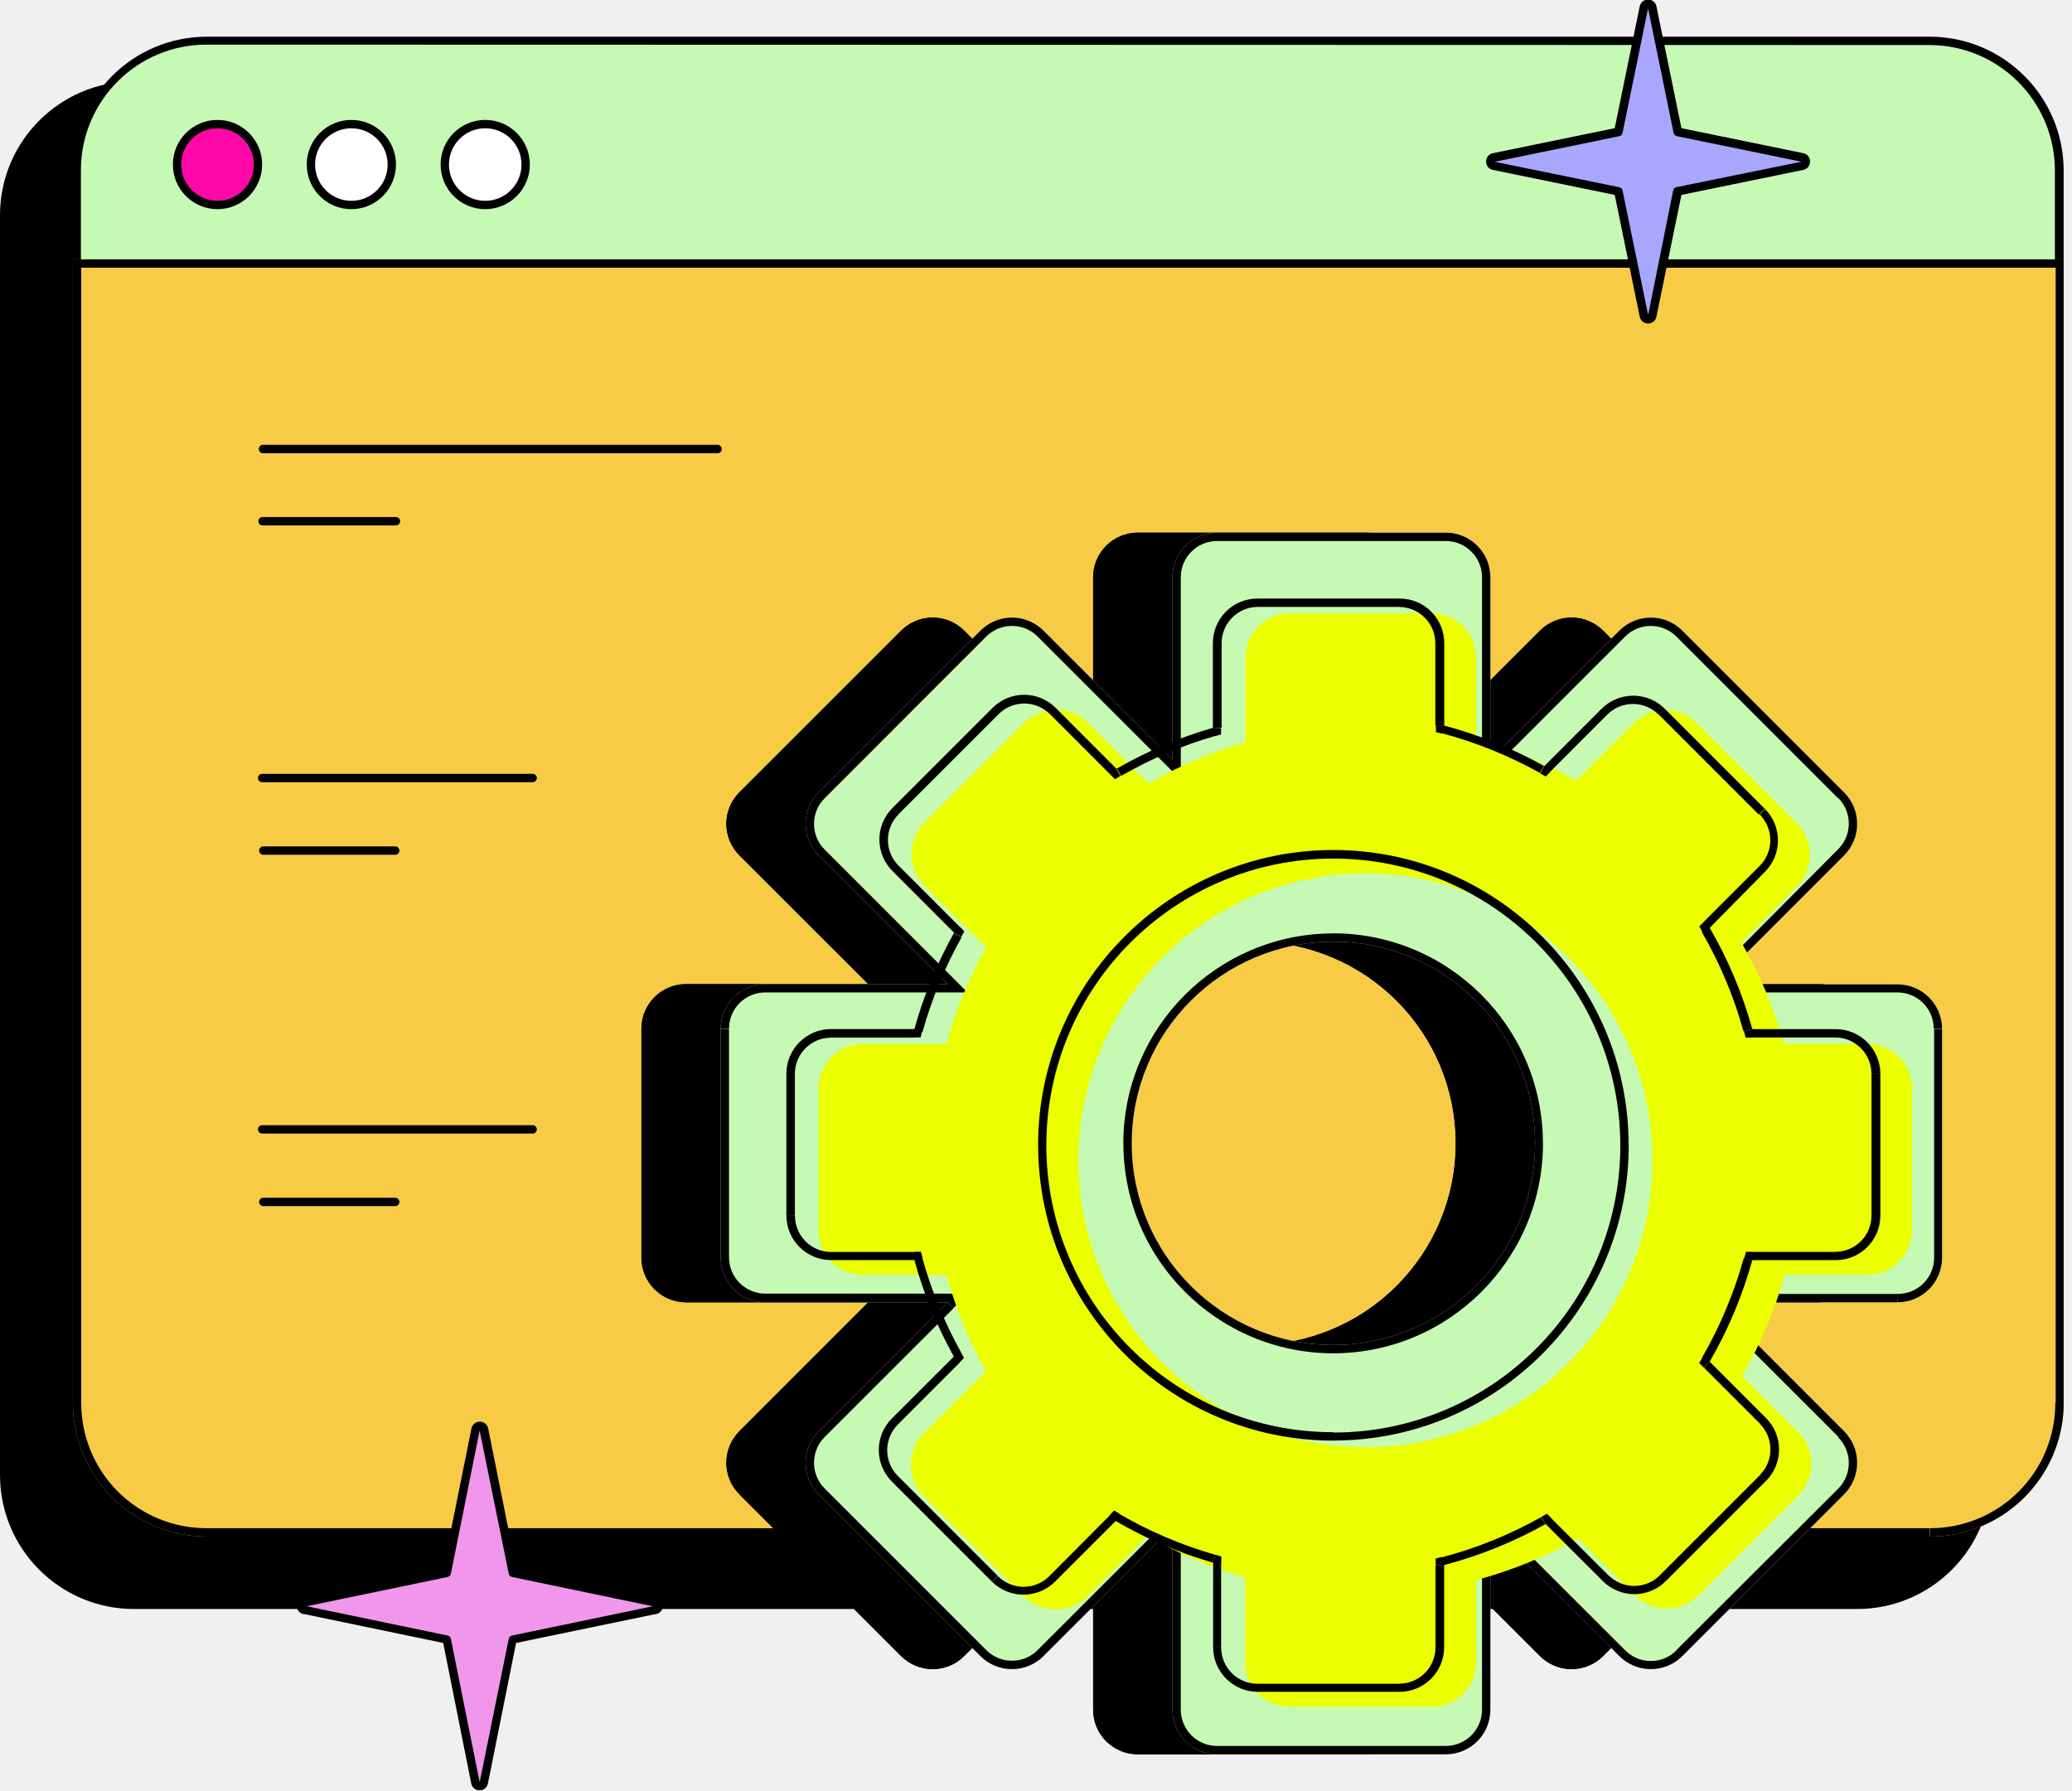
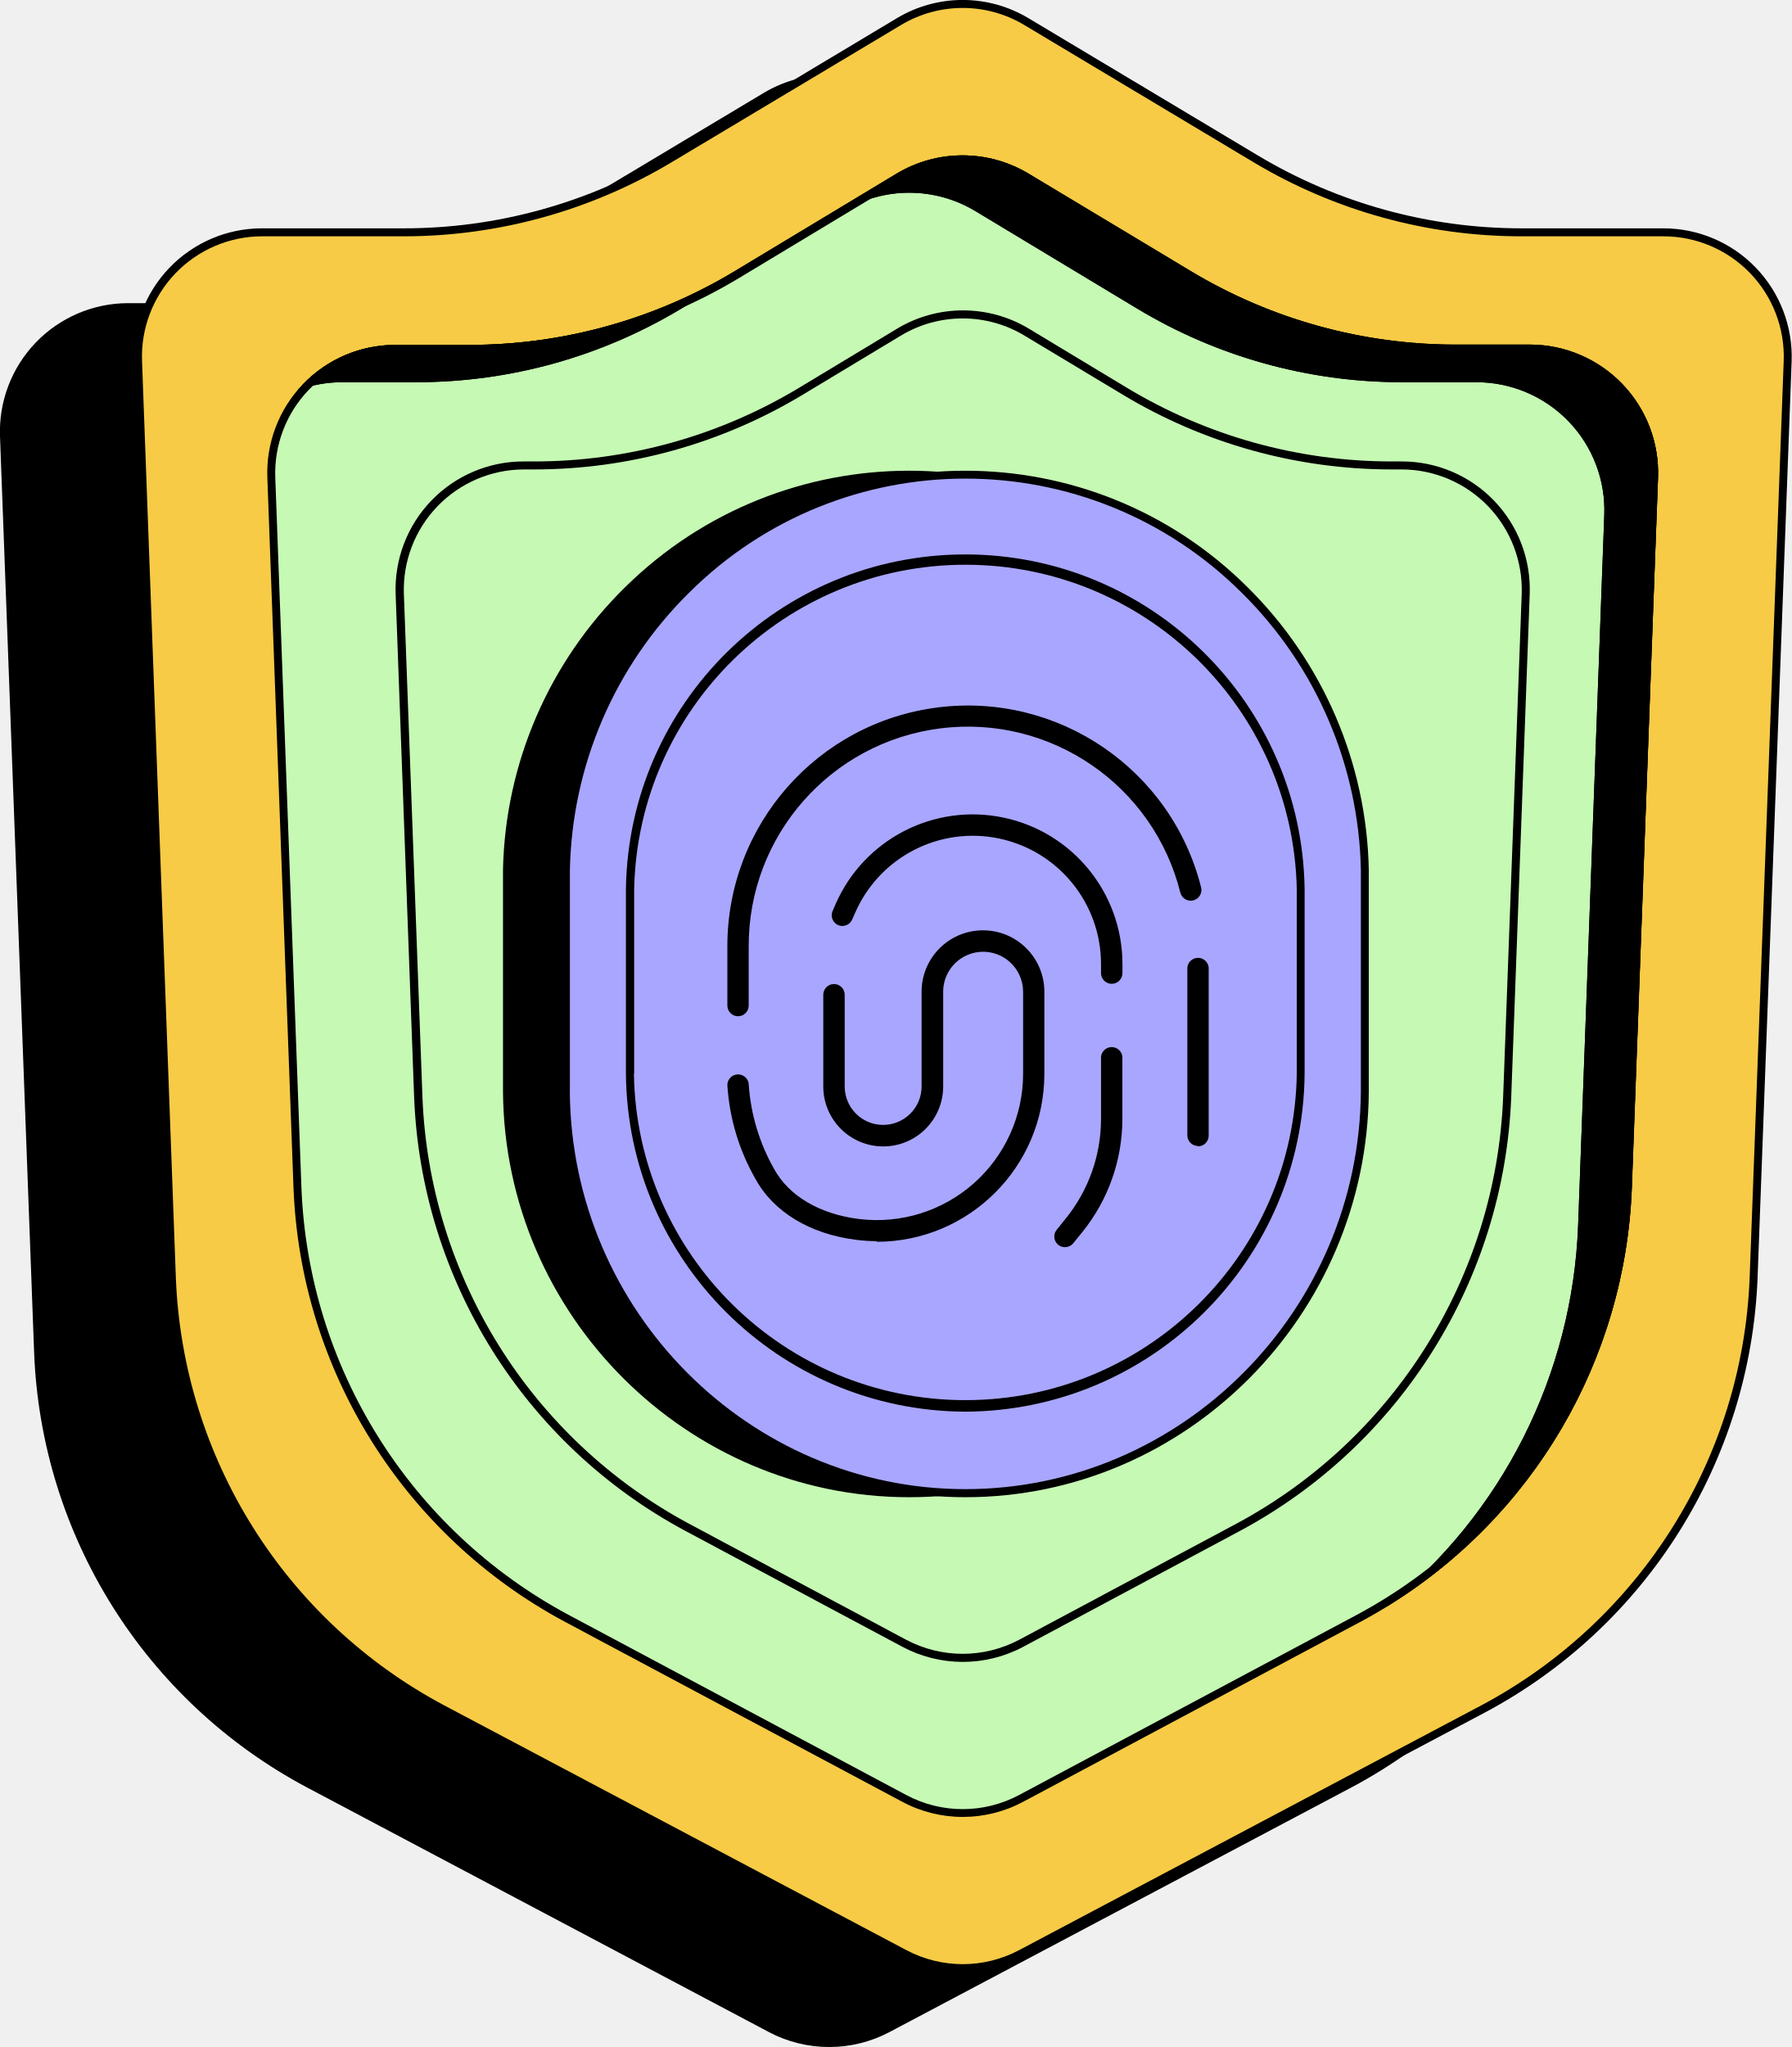
- <svg xmlns="http://www.w3.org/2000/svg" viewBox="0 0 248.44 214.67">
+ <svg xmlns="http://www.w3.org/2000/svg" viewBox="0 0 224.16 256.05">
  <defs>
-     <style>.cls-1,.cls-6{fill:#fff;}.cls-1,.cls-11,.cls-3,.cls-7,.cls-9{fill-rule:evenodd;}.cls-2,.cls-9{fill:#c6f9b4;}.cls-3{fill:#f7cb45;}.cls-4{mask:url(#mask);}.cls-5{fill:#ff08a7;}.cls-8{mask:url(#mask-2);}.cls-10{mask:url(#mask-3);}.cls-11{fill:#ebff00;}.cls-12{mask:url(#mask-4);}.cls-13{fill:#f097eb;}.cls-14{fill:#a9a6ff;}</style>
-     <mask id="mask" x="7.69" y="30.09" width="240.75" height="155.15" maskUnits="userSpaceOnUse">
-       <g id="path-1076-inside-157_170_3366" data-name="path-1076-inside-157 170 3366">
-         <path class="cls-1" d="M247.44,168.19a16.06,16.06,0,0,1-16.05,16.05H24.74a16.06,16.06,0,0,1-16-16.05V31.1H247.44Z" />
-       </g>
-     </mask>
-     <mask id="mask-2" x="75.9" y="62.86" width="148.46" height="148.46" maskUnits="userSpaceOnUse">
-       <g id="path-1081-inside-158_170_3366" data-name="path-1081-inside-158 170 3366">
-         <path class="cls-1" d="M169.19,69.22a5.34,5.34,0,0,0-5.35-5.35H136.42a5.35,5.35,0,0,0-5.35,5.35V91.07L115.61,75.62a5.34,5.34,0,0,0-7.56,0L88.66,95a5.34,5.34,0,0,0,0,7.56L104.11,118H82.26a5.35,5.35,0,0,0-5.35,5.35V150.8a5.34,5.34,0,0,0,5.35,5.35h21.85L88.66,171.61a5.35,5.35,0,0,0,0,7.57l19.39,19.39a5.34,5.34,0,0,0,7.56,0l15.46-15.45V205a5.35,5.35,0,0,0,5.35,5.35h27.42a5.34,5.34,0,0,0,5.35-5.35V183.12l15.46,15.45a5.35,5.35,0,0,0,7.57,0l19.39-19.39a5.35,5.35,0,0,0,0-7.57l-15.45-15.46H218a5.34,5.34,0,0,0,5.35-5.35V123.38A5.35,5.35,0,0,0,218,118H196.16l15.45-15.46a5.34,5.34,0,0,0,0-7.56L192.22,75.62a5.35,5.35,0,0,0-7.57,0L169.19,91.07Zm-18.82,92.05a24.18,24.18,0,1,0-24.18-24.18A24.17,24.17,0,0,0,150.37,161.27Z" />
-       </g>
-     </mask>
-     <mask id="mask-3" x="85.41" y="62.86" width="148.46" height="148.46" maskUnits="userSpaceOnUse">
-       <g id="path-1083-inside-159_170_3366" data-name="path-1083-inside-159 170 3366">
-         <path class="cls-1" d="M178.7,69.22a5.34,5.34,0,0,0-5.35-5.35H145.93a5.34,5.34,0,0,0-5.35,5.35V91.07L125.12,75.62a5.35,5.35,0,0,0-7.57,0L98.17,95a5.32,5.32,0,0,0,0,7.56L113.62,118H91.76a5.35,5.35,0,0,0-5.35,5.35V150.8a5.34,5.34,0,0,0,5.35,5.35h21.86L98.17,171.61a5.34,5.34,0,0,0,0,7.57l19.38,19.39a5.35,5.35,0,0,0,7.57,0l15.46-15.45V205a5.34,5.34,0,0,0,5.35,5.35h27.42A5.34,5.34,0,0,0,178.7,205V183.12l15.46,15.45a5.34,5.34,0,0,0,7.56,0l19.39-19.39a5.35,5.35,0,0,0,0-7.57l-15.45-15.46h21.85a5.34,5.34,0,0,0,5.35-5.35V123.38a5.35,5.35,0,0,0-5.35-5.35H205.66l15.45-15.46a5.34,5.34,0,0,0,0-7.56L201.72,75.62a5.34,5.34,0,0,0-7.56,0L178.7,91.07Zm-18.83,92.05a24.18,24.18,0,1,0-24.17-24.18A24.17,24.17,0,0,0,159.87,161.27Z" />
-       </g>
-     </mask>
-     <mask id="mask-4" x="93.31" y="70.77" width="133.12" height="133.12" maskUnits="userSpaceOnUse">
-       <g id="path-1085-inside-160_170_3366" data-name="path-1085-inside-160 170 3366">
-         <path class="cls-1" d="M167.82,71.77a5.34,5.34,0,0,1,5.35,5.35V87a52.36,52.36,0,0,1,12,4.86l6.87-6.88a5.37,5.37,0,0,1,7.57,0l12,12a5.34,5.34,0,0,1,0,7.57L205,111.25a51.58,51.58,0,0,1,5.11,12.15h10a5.36,5.36,0,0,1,5.35,5.35v17a5.35,5.35,0,0,1-5.35,5.35h-10A52.22,52.22,0,0,1,205,163.27l6.74,6.75a5.32,5.32,0,0,1,0,7.56l-12,12a5.34,5.34,0,0,1-7.56,0l-6.85-6.84a51.83,51.83,0,0,1-12.17,4.92v9.85a5.35,5.35,0,0,1-5.35,5.35h-17a5.35,5.35,0,0,1-5.35-5.35V187.38a52,52,0,0,1-11.69-5l-7.27,7.27a5.36,5.36,0,0,1-7.56,0l-12-12a5.35,5.35,0,0,1,0-7.57l7.43-7.42a51.43,51.43,0,0,1-4.73-11.57h-10a5.35,5.35,0,0,1-5.35-5.35v-17a5.36,5.36,0,0,1,5.35-5.35h10a51.83,51.83,0,0,1,4.76-11.55l-7.39-7.4a5.34,5.34,0,0,1,0-7.56l12-12a5.35,5.35,0,0,1,7.57,0l7.29,7.3a52.14,52.14,0,0,1,11.56-4.91V77.12a5.34,5.34,0,0,1,5.35-5.35Zm-7.95,100a34.41,34.41,0,1,0-34.41-34.4A34.41,34.41,0,0,0,159.87,171.73Z" />
+     <style>.cls-1{fill:#fff;}.cls-1,.cls-4{fill-rule:evenodd;}.cls-2{fill:#f7cb46;}.cls-3{fill:#c6f9b4;}.cls-5{mask:url(#mask);}.cls-6{fill:#a9a6ff;}</style>
+     <mask id="mask" x="34.01" y="18.43" width="174.43" height="183.47" maskUnits="userSpaceOnUse">
+       <g id="path-456-inside-67_170_3366" data-name="path-456-inside-67 170 3366">
+         <path class="cls-1" d="M37.25,48.81a15.88,15.88,0,0,1,5.55-1h9.3a64.2,64.2,0,0,0,33.14-9.21l20.23-12.19a16.06,16.06,0,0,1,16.57,0l20.23,12.19a64.17,64.17,0,0,0,33.13,9.21h9.31a16,16,0,0,1,16,16.64l-3.27,88.8A64.22,64.22,0,0,1,173.4,201a64.17,64.17,0,0,0,30.75-52.46l3.28-88.8a16.05,16.05,0,0,0-16-16.64h-9.3A64.3,64.3,0,0,1,149,33.93L128.72,21.74a16.06,16.06,0,0,0-16.57,0L91.92,33.93a64.26,64.26,0,0,1-33.13,9.21H49.48A16,16,0,0,0,37.25,48.81Z" />
      </g>
    </mask>
  </defs>
  <g id="Layer_2" data-name="Layer 2">
    <g id="Layer_1-2" data-name="Layer 1">
-       <rect x="0.5" y="10.2" width="237.74" height="182.23" rx="15.55" />
-       <path d="M222.69,192.93H16.05A16.07,16.07,0,0,1,0,176.88V25.75a16.07,16.07,0,0,1,16.05-16H222.69a16.07,16.07,0,0,1,16.05,16.05V176.88A16.07,16.07,0,0,1,222.69,192.93ZM16.05,10.7A15.07,15.07,0,0,0,1,25.75V176.88a15.07,15.07,0,0,0,15.05,15.05H222.69a15.07,15.07,0,0,0,15.05-15.05V25.75a15.07,15.07,0,0,0-15.05-15Z" />
-       <rect class="cls-2" x="9.2" y="4.85" width="237.74" height="178.89" rx="15.55" />
-       <path d="M231.39,184.24H24.74a16.07,16.07,0,0,1-16-16.05V20.4a16.07,16.07,0,0,1,16-16H231.39a16.07,16.07,0,0,1,16.05,16V168.19A16.07,16.07,0,0,1,231.39,184.24ZM24.74,5.35A15.06,15.06,0,0,0,9.7,20.4V168.19a15.06,15.06,0,0,0,15,15.05H231.39a15.06,15.06,0,0,0,15-15.05V20.4a15.06,15.06,0,0,0-15-15Z" />
-       <path class="cls-3" d="M247.44,168.19a16.06,16.06,0,0,1-16.05,16.05H24.74a16.06,16.06,0,0,1-16-16.05V31.1H247.44Z" />
-       <g class="cls-4">
-         <path d="M231.39,184.24v1h0Zm-206.65,0v-1h0ZM8.69,31.1v-1h-1v1Zm238.75,0h1v-1h-1ZM231.39,185.24a17.05,17.05,0,0,0,17.05-17.05h-2a15,15,0,0,1-15,15.05Zm-206.65,0H231.39v-2H24.74Zm-17-17.05a17.05,17.05,0,0,0,17,17.05v-2a15,15,0,0,1-15-15.05Zm0-137.09V168.19h2V31.1Zm1,1H247.44v-2H8.69Zm237.74-1V168.19h2V31.1Z" />
+       <path d="M95.74,12.07,67,29.25a64.76,64.76,0,0,1-33.22,9.17H16.05A15.56,15.56,0,0,0,.51,54.55L4.77,169.19a63.74,63.74,0,0,0,33.85,53.94l57.82,30.61a15.56,15.56,0,0,0,14.56,0l57.82-30.61a63.72,63.72,0,0,0,33.85-53.94l4.26-114.64a15.55,15.55,0,0,0-15.54-16.13H173.62a64.76,64.76,0,0,1-33.22-9.17L111.71,12.07A15.56,15.56,0,0,0,95.74,12.07Z" />
+       <path d="M103.72,256.05a16.08,16.08,0,0,1-7.51-1.86L38.38,223.57A64.42,64.42,0,0,1,4.27,169.21L0,54.57a16.06,16.06,0,0,1,16-16.65H33.82a64.22,64.22,0,0,0,33-9.11l28.7-17.17a16,16,0,0,1,16.48,0l28.7,17.17a64.22,64.22,0,0,0,33,9.11h17.77a16.06,16.06,0,0,1,16,16.65l-4.26,114.64a64.42,64.42,0,0,1-34.11,54.36l-57.83,30.62A16.08,16.08,0,0,1,103.72,256.05ZM16.05,38.93A15,15,0,0,0,1,54.53L5.27,169.17a63.39,63.39,0,0,0,33.58,53.51L96.68,253.3a15.05,15.05,0,0,0,14.08,0l57.83-30.62a63.39,63.39,0,0,0,33.58-53.51l4.26-114.64a15,15,0,0,0-15-15.6H173.62a65.28,65.28,0,0,1-33.48-9.25L111.45,12.5A15,15,0,0,0,96,12.5l-.25-.43.25.43L67.3,29.68a65.25,65.25,0,0,1-33.48,9.25Z" />
+       <path class="cls-2" d="M112.45,2.71,83.76,19.88a64.68,64.68,0,0,1-33.23,9.18H32.77A15.55,15.55,0,0,0,17.23,45.19l4.26,114.64a63.69,63.69,0,0,0,33.85,53.93l57.82,30.62a15.54,15.54,0,0,0,14.55,0l57.83-30.62a63.71,63.71,0,0,0,33.85-53.93l4.26-114.64a15.56,15.56,0,0,0-15.54-16.13H190.34a64.67,64.67,0,0,1-33.22-9.18L128.42,2.71A15.56,15.56,0,0,0,112.45,2.71Z" />
+       <path d="M120.44,246.69a16,16,0,0,1-7.51-1.87L55.1,214.21A64.42,64.42,0,0,1,21,159.85L16.73,45.21a16.06,16.06,0,0,1,16-16.65H50.53a64.22,64.22,0,0,0,33-9.11L112.2,2.28a16,16,0,0,1,16.48,0l28.7,17.17a64.19,64.19,0,0,0,33,9.11H208.1a16.06,16.06,0,0,1,16.05,16.65l-4.26,114.64a64.42,64.42,0,0,1-34.11,54.36L128,244.82A16,16,0,0,1,120.44,246.69ZM32.77,29.56a15.05,15.05,0,0,0-15,15.61L22,159.81a63.39,63.39,0,0,0,33.58,53.51l57.83,30.62a15.05,15.05,0,0,0,14.08,0l57.83-30.62a63.39,63.39,0,0,0,33.58-53.51l4.26-114.64A15.05,15.05,0,0,0,208.1,29.56H190.34a65.25,65.25,0,0,1-33.48-9.25L128.17,3.14a15,15,0,0,0-15.46,0l-.26-.43.26.43L84,20.31a65.29,65.29,0,0,1-33.49,9.25Z" />
+       <path class="cls-3" d="M112.41,22.17,92.18,34.36a64.72,64.72,0,0,1-33.39,9.28H49.48A15.54,15.54,0,0,0,34,59.76l3.27,88.8A63.71,63.71,0,0,0,70.9,202.42l42.22,22.52a15.61,15.61,0,0,0,14.64,0L170,202.42a63.7,63.7,0,0,0,33.69-53.86l3.27-88.8a15.54,15.54,0,0,0-15.54-16.12h-9.3a64.78,64.78,0,0,1-33.4-9.28L128.46,22.17A15.52,15.52,0,0,0,112.41,22.17Z" />
+       <path d="M120.44,227.27a16,16,0,0,1-7.55-1.89L70.67,202.86a64.4,64.4,0,0,1-33.95-54.28l-3.27-88.8a16,16,0,0,1,16-16.64h9.31a64.32,64.32,0,0,0,33.14-9.21l20.23-12.19.25.43-.25-.43a16,16,0,0,1,16.56,0L149,33.93a64.32,64.32,0,0,0,33.14,9.21h9.3a16,16,0,0,1,16,16.64l-3.27,88.8a64.4,64.4,0,0,1-33.95,54.28L128,225.38A16,16,0,0,1,120.44,227.27Zm-71-183.13a15.05,15.05,0,0,0-15,15.6l3.27,88.8A63.41,63.41,0,0,0,71.14,202l42.22,22.52a15,15,0,0,0,14.16,0L169.74,202a63.43,63.43,0,0,0,33.42-53.44l3.27-88.8a15.05,15.05,0,0,0-15-15.6h-9.3a65.26,65.26,0,0,1-33.66-9.35L128.21,22.6a15,15,0,0,0-15.54,0L92.44,34.79a65.23,65.23,0,0,1-33.65,9.35Z" />
+       <path class="cls-3" d="M112.41,41.57l-12.19,7.35a64.65,64.65,0,0,1-33.42,9.3H65.53A15.54,15.54,0,0,0,50,74.34l2.31,62.86A63.73,63.73,0,0,0,86,191.05l27.15,14.49a15.55,15.55,0,0,0,14.64,0l27.15-14.49a63.7,63.7,0,0,0,33.65-53.85l2.32-62.86a15.54,15.54,0,0,0-15.54-16.12h-1.26a64.65,64.65,0,0,1-33.42-9.3l-12.19-7.35A15.54,15.54,0,0,0,112.41,41.57Z" />
+       <path d="M120.44,207.88a16.09,16.09,0,0,1-7.56-1.9L85.74,191.49a64.41,64.41,0,0,1-33.93-54.27L49.5,74.36a16,16,0,0,1,16-16.64H66.8A64.2,64.2,0,0,0,100,48.49l12.19-7.35a16,16,0,0,1,16.58,0l12.19,7.35a64.17,64.17,0,0,0,33.16,9.23h1.26a16,16,0,0,1,16,16.64l-2.31,62.86a64.41,64.41,0,0,1-33.93,54.27L128,206A16.09,16.09,0,0,1,120.44,207.88ZM65.53,58.72a15.05,15.05,0,0,0-15,15.6l2.32,62.86A63.38,63.38,0,0,0,86.21,190.6l27.14,14.5a15.09,15.09,0,0,0,14.18,0l27.14-14.5a63.38,63.38,0,0,0,33.39-53.42l2.32-62.86a15.05,15.05,0,0,0-15-15.6h-1.26a65.23,65.23,0,0,1-33.68-9.37L128.21,42a15,15,0,0,0-15.54,0l-12.2,7.35A65.17,65.17,0,0,1,66.8,58.72Z" />
+       <path class="cls-4" d="M37.25,48.81a15.88,15.88,0,0,1,5.55-1h9.3a64.2,64.2,0,0,0,33.14-9.21l20.23-12.19a16.06,16.06,0,0,1,16.57,0l20.23,12.19a64.17,64.17,0,0,0,33.13,9.21h9.31a16,16,0,0,1,16,16.64l-3.27,88.8A64.22,64.22,0,0,1,173.4,201a64.17,64.17,0,0,0,30.75-52.46l3.28-88.8a16.05,16.05,0,0,0-16-16.64h-9.3A64.3,64.3,0,0,1,149,33.93L128.72,21.74a16.06,16.06,0,0,0-16.57,0L91.92,33.93a64.26,64.26,0,0,1-33.13,9.21H49.48A16,16,0,0,0,37.25,48.81Z" />
+       <g class="cls-5">
+         <path d="M37.25,48.81l-.77-.65L34,51.07l3.58-1.32Zm48-10.2-.53-.86h0Zm20.23-12.19.52.86h0Zm16.57,0-.52.86h0Zm20.23,12.19.51-.86h0Zm33.13,9.21v1h0Zm25.34,16.64,1,0h0Zm-3.27,88.8,1,0h0ZM173.4,201l-.62-.78,1.15,1.64Zm30.75-52.46-1,0h0Zm3.28-88.8,1,0h0ZM182.09,43.14v1h0ZM149,33.93l.52-.86h0ZM128.72,21.74l-.52.86h0Zm-16.57,0,.52.86h0ZM91.92,33.93l.52.86h0ZM42.8,46.82a17.18,17.18,0,0,0-5.9,1l.69,1.89a15,15,0,0,1,5.21-.93Zm9.3,0H42.8v2h9.3Zm32.61-9.07A63.17,63.17,0,0,1,52.1,46.82v2a65.2,65.2,0,0,0,33.65-9.35ZM105,25.56,84.71,37.75l1,1.72L106,27.28Zm17.6,0a17.06,17.06,0,0,0-17.6,0l1,1.72a15,15,0,0,1,15.53,0Zm20.23,12.19L122.55,25.56l-1,1.72,20.23,12.19Zm32.62,9.07a63.26,63.26,0,0,1-32.62-9.07l-1,1.72a65.2,65.2,0,0,0,33.65,9.35Zm9.31,0H175.4v2h9.31Zm17,17.68a17.06,17.06,0,0,0-17-17.68v2a15,15,0,0,1,15,15.6Zm-3.28,88.8,3.28-88.8-2-.08-3.27,88.81ZM174,201.83a65.2,65.2,0,0,0,24.44-48.53l-2-.07a63.25,63.25,0,0,1-23.69,47Zm-.1.07a65.22,65.22,0,0,0,31.23-53.28l-2-.07a63.2,63.2,0,0,1-30.28,51.63Zm31.23-53.28,3.27-88.8-2-.08-3.27,88.81Zm3.27-88.8a17,17,0,0,0-17-17.68v2a15.05,15.05,0,0,1,15,15.6Zm-17-17.68h-9.3v2h9.3Zm-9.3,0a63.26,63.26,0,0,1-32.62-9.07l-1,1.72a65.2,65.2,0,0,0,33.65,9.35Zm-32.62-9.07L129.24,20.88l-1,1.72,20.24,12.19ZM129.24,20.88a17,17,0,0,0-17.6,0l1,1.72a15,15,0,0,1,15.53,0Zm-17.6,0L91.4,33.07l1,1.72L112.67,22.6ZM91.4,33.07a63.2,63.2,0,0,1-32.61,9.07v2a65.2,65.2,0,0,0,33.65-9.35ZM58.79,42.14H49.48v2h9.31Zm-9.31,0a17,17,0,0,0-13,6L38,49.45a15,15,0,0,1,11.47-5.31Z" />
      </g>
-       <circle class="cls-5" cx="26.08" cy="19.73" r="4.85" />
-       <path d="M26.08,25.08a5.35,5.35,0,1,1,5.35-5.35A5.36,5.36,0,0,1,26.08,25.08Zm0-9.7a4.35,4.35,0,1,0,4.35,4.35A4.35,4.35,0,0,0,26.08,15.38Z" />
-       <circle class="cls-6" cx="42.13" cy="19.73" r="4.85" />
-       <path d="M42.13,25.08a5.35,5.35,0,1,1,5.35-5.35A5.36,5.36,0,0,1,42.13,25.08Zm0-9.7a4.35,4.35,0,1,0,4.35,4.35A4.35,4.35,0,0,0,42.13,15.38Z" />
-       <circle class="cls-6" cx="58.18" cy="19.73" r="4.85" />
-       <path d="M58.18,25.08a5.35,5.35,0,1,1,5.35-5.35A5.36,5.36,0,0,1,58.18,25.08Zm0-9.7a4.35,4.35,0,1,0,4.35,4.35A4.35,4.35,0,0,0,58.18,15.38Z" />
-       <path class="cls-7" d="M169.19,69.22a5.34,5.34,0,0,0-5.35-5.35H136.42a5.35,5.35,0,0,0-5.35,5.35V91.07L115.61,75.62a5.34,5.34,0,0,0-7.56,0L88.66,95a5.34,5.34,0,0,0,0,7.56L104.11,118H82.26a5.35,5.35,0,0,0-5.35,5.35V150.8a5.34,5.34,0,0,0,5.35,5.35h21.85L88.66,171.61a5.35,5.35,0,0,0,0,7.57l19.39,19.39a5.34,5.34,0,0,0,7.56,0l15.46-15.45V205a5.35,5.35,0,0,0,5.35,5.35h27.42a5.34,5.34,0,0,0,5.35-5.35V183.12l15.46,15.45a5.35,5.35,0,0,0,7.57,0l19.39-19.39a5.35,5.35,0,0,0,0-7.57l-15.45-15.46H218a5.34,5.34,0,0,0,5.35-5.35V123.38A5.35,5.35,0,0,0,218,118H196.16l15.45-15.46a5.34,5.34,0,0,0,0-7.56L192.22,75.62a5.35,5.35,0,0,0-7.57,0L169.19,91.07Zm-18.82,92.05a24.18,24.18,0,1,0-24.18-24.18A24.17,24.17,0,0,0,150.37,161.27Z" />
-       <g class="cls-8">
-         <path d="M163.84,63.87v-1h0Zm-27.42,0v-1h0Zm-5.35,27.2-.71.71,1.72,1.71V91.07ZM115.61,75.62l.72-.71h0Zm-7.56,0-.71-.71h0ZM88.66,95l.7.71h0Zm15.45,23v1h2.42l-1.71-1.72Zm0,38.12.71.72,1.72-1.72h-2.43ZM88.66,171.61l.7.71h0Zm0,7.57-.71.71h0Zm19.39,19.39-.71.71h0Zm7.56,0,.72.71h0Zm15.46-15.45h1V180.7l-1.72,1.71Zm38.12,0,.72-.71-1.72-1.71v2.42Zm27-27v-1h-2.42l1.71,1.72Zm0-38.12-.71-.71L193.74,119h2.42Zm15.45-15.46.71.72h0Zm0-7.56-.71.71h0ZM192.22,75.62l-.71.7h0Zm-7.57,0,.71.7h0ZM169.19,91.07h-1v2.42l1.72-1.71Zm-5.35-26.2a4.35,4.35,0,0,1,4.35,4.35h2a6.36,6.36,0,0,0-6.36-6.36Zm-27.42,0h27.42v-2H136.42Zm-4.34,4.35a4.34,4.34,0,0,1,4.34-4.35v-2a6.35,6.35,0,0,0-6.35,6.36Zm0,21.85V69.22h-2V91.07ZM114.9,76.32l15.46,15.46,1.42-1.42L116.33,74.91Zm-6.14,0a4.35,4.35,0,0,1,6.14,0l1.43-1.41a6.36,6.36,0,0,0-9,0Zm-19.4,19.4,19.4-19.4-1.42-1.41L88,94.3Zm0,6.14a4.35,4.35,0,0,1,0-6.14L88,94.3a6.36,6.36,0,0,0,0,9Zm15.46,15.46L89.36,101.86,88,103.29l15.45,15.45ZM82.26,119h21.85v-2H82.26Zm-4.35,4.34A4.34,4.34,0,0,1,82.26,119v-2a6.35,6.35,0,0,0-6.36,6.35Zm0,27.42V123.38h-2V150.8Zm4.35,4.35a4.35,4.35,0,0,1-4.35-4.35h-2a6.36,6.36,0,0,0,6.36,6.36Zm21.85,0H82.26v2h21.85ZM89.36,172.32l15.46-15.45-1.42-1.43L88,170.9Zm0,6.15a4.36,4.36,0,0,1,0-6.15L88,170.9a6.36,6.36,0,0,0,0,9Zm19.4,19.39-19.4-19.39L88,179.89l19.39,19.39Zm6.14,0a4.33,4.33,0,0,1-6.14,0l-1.42,1.42a6.36,6.36,0,0,0,9,0Zm15.46-15.45L114.9,197.86l1.43,1.42,15.45-15.46ZM132.08,205V183.12h-2V205Zm4.34,4.35a4.34,4.34,0,0,1-4.34-4.35h-2a6.35,6.35,0,0,0,6.35,6.35Zm27.42,0H136.42v2h27.42Zm4.35-4.35a4.35,4.35,0,0,1-4.35,4.35v2A6.35,6.35,0,0,0,170.2,205Zm0-21.85V205h2V183.12Zm17.17,14.74-15.45-15.45-1.43,1.41,15.46,15.46Zm6.15,0a4.35,4.35,0,0,1-6.15,0l-1.42,1.42a6.36,6.36,0,0,0,9,0Zm19.39-19.39-19.39,19.39,1.42,1.42,19.39-19.39Zm0-6.15a4.36,4.36,0,0,1,0,6.15l1.42,1.42a6.36,6.36,0,0,0,0-9Zm-15.45-15.45,15.45,15.45,1.42-1.42-15.45-15.46ZM218,155.15H196.16v2H218Zm4.35-4.35a4.35,4.35,0,0,1-4.35,4.35v2a6.35,6.35,0,0,0,6.35-6.36Zm0-27.42V150.8h2V123.38ZM218,119a4.34,4.34,0,0,1,4.35,4.34h2A6.35,6.35,0,0,0,218,117Zm-21.85,0H218v-2H196.16Zm14.74-17.18-15.45,15.46,1.42,1.42,15.45-15.45Zm0-6.14a4.33,4.33,0,0,1,0,6.14l1.42,1.43a6.36,6.36,0,0,0,0-9Zm-19.39-19.4,19.39,19.4,1.42-1.42L192.93,74.91Zm-6.15,0a4.36,4.36,0,0,1,6.15,0l1.42-1.41a6.36,6.36,0,0,0-9,0ZM169.91,91.78l15.45-15.46-1.42-1.41L168.48,90.36Zm-1.72-22.56V91.07h2V69.22Zm5.35,67.87a23.17,23.17,0,0,1-23.17,23.18v2a25.18,25.18,0,0,0,25.18-25.18Zm-23.17-23.17a23.17,23.17,0,0,1,23.17,23.17h2a25.19,25.19,0,0,0-25.18-25.18ZM127.2,137.09a23.17,23.17,0,0,1,23.17-23.17v-2a25.18,25.18,0,0,0-25.18,25.18Zm23.17,23.18a23.17,23.17,0,0,1-23.17-23.18h-2a25.18,25.18,0,0,0,25.18,25.18Z" />
-       </g>
-       <path class="cls-9" d="M178.7,69.22a5.34,5.34,0,0,0-5.35-5.35H145.93a5.34,5.34,0,0,0-5.35,5.35V91.07L125.12,75.62a5.35,5.35,0,0,0-7.57,0L98.17,95a5.32,5.32,0,0,0,0,7.56L113.62,118H91.76a5.35,5.35,0,0,0-5.35,5.35V150.8a5.34,5.34,0,0,0,5.35,5.35h21.86L98.17,171.61a5.34,5.34,0,0,0,0,7.57l19.38,19.39a5.35,5.35,0,0,0,7.57,0l15.46-15.45V205a5.34,5.34,0,0,0,5.35,5.35h27.42A5.34,5.34,0,0,0,178.7,205V183.12l15.46,15.45a5.34,5.34,0,0,0,7.56,0l19.39-19.39a5.35,5.35,0,0,0,0-7.57l-15.45-15.46h21.85a5.34,5.34,0,0,0,5.35-5.35V123.38a5.35,5.35,0,0,0-5.35-5.35H205.66l15.45-15.46a5.34,5.34,0,0,0,0-7.56L201.72,75.62a5.34,5.34,0,0,0-7.56,0L178.7,91.07Zm-18.83,92.05a24.18,24.18,0,1,0-24.17-24.18A24.17,24.17,0,0,0,159.87,161.27Z" />
-       <g class="cls-10">
-         <path d="M173.35,63.87v-1h0Zm-27.42,0v-1h0Zm-5.35,27.2-.71.71,1.71,1.71V91.07ZM125.12,75.62l.71-.71h0Zm-7.57,0-.71-.71h0ZM98.17,95l.7.71h0Zm15.45,23v1H116l-1.71-1.72Zm0,38.12.71.72,1.71-1.72h-2.42ZM98.17,171.61l.7.71h0Zm0,7.57-.71.71h0Zm19.38,19.39-.71.71h0Zm7.57,0,.71.71h0Zm15.46-15.45h1V180.7l-1.71,1.71Zm38.12,0,.71-.71-1.71-1.71v2.42Zm27-27v-1h-2.42l1.71,1.72Zm0-38.12-.71-.71L203.24,119h2.42Zm15.45-15.46.71.72h0Zm0-7.56-.7.71h0ZM201.72,75.62l-.71.7h0Zm-7.56,0,.71.7h0ZM178.7,91.07h-1v2.42l1.71-1.71Zm-5.35-26.2a4.35,4.35,0,0,1,4.35,4.35h2a6.36,6.36,0,0,0-6.36-6.36Zm-27.42,0h27.42v-2H145.93Zm-4.35,4.35a4.35,4.35,0,0,1,4.35-4.35v-2a6.36,6.36,0,0,0-6.36,6.36Zm0,21.85V69.22h-2V91.07ZM124.41,76.32l15.46,15.46,1.42-1.42L125.83,74.91Zm-6.15,0a4.36,4.36,0,0,1,6.15,0l1.42-1.41a6.36,6.36,0,0,0-9,0ZM98.87,95.72l19.39-19.4-1.42-1.41L97.45,94.3Zm0,6.14a4.35,4.35,0,0,1,0-6.14L97.45,94.3a6.36,6.36,0,0,0,0,9Zm15.46,15.46L98.87,101.86l-1.42,1.43,15.46,15.45ZM91.76,119h21.86v-2H91.76Zm-4.35,4.34A4.34,4.34,0,0,1,91.76,119v-2a6.35,6.35,0,0,0-6.35,6.35Zm0,27.42V123.38h-2V150.8Zm4.35,4.35a4.35,4.35,0,0,1-4.35-4.35h-2a6.35,6.35,0,0,0,6.35,6.36Zm21.86,0H91.76v2h21.86ZM98.87,172.32l15.46-15.45-1.42-1.43L97.46,170.9Zm0,6.15a4.36,4.36,0,0,1,0-6.15l-1.41-1.42a6.36,6.36,0,0,0,0,9Zm19.39,19.39L98.87,178.47l-1.41,1.42,19.38,19.39Zm6.15,0a4.35,4.35,0,0,1-6.15,0l-1.42,1.42a6.36,6.36,0,0,0,9,0Zm15.46-15.45-15.46,15.45,1.42,1.42,15.46-15.46ZM141.58,205V183.12h-2V205Zm4.35,4.35a4.35,4.35,0,0,1-4.35-4.35h-2a6.35,6.35,0,0,0,6.36,6.35Zm27.42,0H145.93v2h27.42ZM177.7,205a4.35,4.35,0,0,1-4.35,4.35v2a6.35,6.35,0,0,0,6.36-6.35Zm0-21.85V205h2V183.12Zm17.17,14.74-15.46-15.45L178,183.82l15.46,15.46Zm6.14,0a4.33,4.33,0,0,1-6.14,0l-1.42,1.42a6.35,6.35,0,0,0,9,0Zm19.4-19.39L201,197.86l1.42,1.42,19.39-19.39Zm0-6.15a4.36,4.36,0,0,1,0,6.15l1.41,1.42a6.36,6.36,0,0,0,0-9ZM205,156.87l15.46,15.45,1.41-1.42-15.45-15.46Zm22.56-1.72H205.66v2h21.85Zm4.35-4.35a4.35,4.35,0,0,1-4.35,4.35v2a6.36,6.36,0,0,0,6.36-6.36Zm0-27.42V150.8h2V123.38ZM227.51,119a4.34,4.34,0,0,1,4.35,4.34h2a6.35,6.35,0,0,0-6.36-6.35Zm-21.85,0h21.85v-2H205.66Zm14.75-17.18L205,117.32l1.42,1.42,15.45-15.45Zm0-6.14a4.35,4.35,0,0,1,0,6.14l1.41,1.43a6.36,6.36,0,0,0,0-9ZM201,76.32l19.4,19.4,1.41-1.42L202.43,74.91Zm-6.14,0a4.35,4.35,0,0,1,6.14,0l1.42-1.41a6.35,6.35,0,0,0-9,0ZM179.41,91.78l15.46-15.46-1.42-1.41L178,90.36ZM177.7,69.22V91.07h2V69.22ZM183,137.09a23.17,23.17,0,0,1-23.17,23.18v2a25.18,25.18,0,0,0,25.18-25.18Zm-23.17-23.17A23.17,23.17,0,0,1,183,137.09h2a25.18,25.18,0,0,0-25.18-25.18ZM136.7,137.09a23.17,23.17,0,0,1,23.17-23.17v-2a25.19,25.19,0,0,0-25.18,25.18Zm23.17,23.18a23.17,23.17,0,0,1-23.17-23.18h-2a25.18,25.18,0,0,0,25.18,25.18Z" />
-       </g>
-       <path class="cls-11" d="M171.67,73.54A5.36,5.36,0,0,1,177,78.89v9.85a52,52,0,0,1,12,4.85l6.88-6.87a5.34,5.34,0,0,1,7.56,0l12,12a5.35,5.35,0,0,1,0,7.57L208.8,113a52.26,52.26,0,0,1,5.11,12.16h10a5.35,5.35,0,0,1,5.35,5.35v17a5.35,5.35,0,0,1-5.35,5.35H214A52.15,52.15,0,0,1,208.88,165l6.74,6.75a5.34,5.34,0,0,1,0,7.56l-12,12a5.34,5.34,0,0,1-7.56,0l-6.85-6.84A52,52,0,0,1,177,189.46v9.85a5.36,5.36,0,0,1-5.35,5.35h-17a5.36,5.36,0,0,1-5.35-5.35V189.15a51.54,51.54,0,0,1-11.69-5l-7.26,7.27a5.35,5.35,0,0,1-7.57,0l-12-12a5.37,5.37,0,0,1,0-7.57l7.43-7.42a51.32,51.32,0,0,1-4.72-11.56h-10a5.35,5.35,0,0,1-5.35-5.35v-17a5.35,5.35,0,0,1,5.35-5.35h10a51.24,51.24,0,0,1,4.76-11.56l-7.4-7.4a5.36,5.36,0,0,1,0-7.56l12-12a5.36,5.36,0,0,1,7.56,0l7.3,7.3A51.83,51.83,0,0,1,149.32,89V78.89a5.36,5.36,0,0,1,5.35-5.35Zm-7.95,100a34.41,34.41,0,1,0-34.41-34.41A34.41,34.41,0,0,0,163.72,173.51Z" />
-       <g class="cls-12">
-         <path d="M167.82,71.77v-1h0ZM173.17,87h-1v.78l.75.19Zm12,4.86-.49.88.66.37.54-.54Zm6.87-6.88.71.71h0Zm7.57,0-.71.71h0Zm12,12-.7.71h0Zm0,7.57.71.71h0ZM205,111.25l-.71-.71-.54.54.38.67Zm5.11,12.15-1,.27.2.74h.76Zm0,27.7v-1h-.76l-.2.74ZM205,163.27l-.87-.5-.39.66.55.55Zm-19.69,19.49.71-.71-.53-.55-.67.38Zm-12.17,4.92-.25-1-.75.2v.77Zm-5.35,15.2v-1h0Zm-17,0v1h0Zm-5.35-15.5h1v-.75l-.73-.21Zm-11.69-5,.5-.87-.66-.39-.55.55Zm-7.27,7.27.72.71h0Zm-7.56,0-.71.71h0Zm-12-12,.71-.71h0Zm0-7.57.71.71h0Zm7.43-7.42.71.7.53-.53-.36-.66Zm-4.73-11.57,1-.26-.2-.74h-.76Zm0-27.7v1h.76l.2-.74Zm4.76-11.55.88.49.37-.66-.54-.54Zm-7.39-7.4.71-.71h0Zm0-7.56-.71-.71h0Zm12-12,.71.71h0Zm7.57,0,.71-.71h0Zm7.29,7.3-.71.71.55.54.66-.38Zm11.56-4.91.27,1,.73-.21v-.76Zm5.35-15.49v0Zm23.34,5.35a6.35,6.35,0,0,0-6.35-6.35v2a4.35,4.35,0,0,1,4.35,4.35Zm0,9.84V77.12h-2V87Zm11.53,4a53.45,53.45,0,0,0-12.27-5l-.51,1.94a51.55,51.55,0,0,1,11.8,4.77Zm5.68-6.7-6.88,6.87,1.42,1.42,6.87-6.88Zm9,0a6.33,6.33,0,0,0-9,0l1.41,1.41a4.36,4.36,0,0,1,6.15,0Zm12,12-12-12-1.42,1.41,12,12Zm0,9a6.36,6.36,0,0,0,0-9L211,97.67a4.36,4.36,0,0,1,0,6.15ZM205.66,112l6.71-6.71L211,103.82l-6.72,6.72ZM211,123.14a53.27,53.27,0,0,0-5.21-12.4l-1.74,1a50.67,50.67,0,0,1,5,11.92Zm9.05-.74h-10v2h10Zm6.35,6.35a6.35,6.35,0,0,0-6.35-6.35v2a4.34,4.34,0,0,1,4.34,4.34Zm0,17v-17h-2v17Zm-6.35,6.36a6.35,6.35,0,0,0,6.35-6.36h-2a4.34,4.34,0,0,1-4.34,4.35Zm-10,0h10v-2h-10Zm-4.2,11.66a52.46,52.46,0,0,0,5.17-12.41l-1.93-.52a51.24,51.24,0,0,1-5,11.93Zm6.58,5.54-6.74-6.75L204.32,164l6.74,6.74Zm0,9a6.35,6.35,0,0,0,0-9l-1.42,1.41a4.35,4.35,0,0,1,0,6.15Zm-12,12,12-12-1.42-1.42-12,12Zm-9,0a6.35,6.35,0,0,0,9,0l-1.41-1.42a4.35,4.35,0,0,1-6.15,0Zm-6.85-6.85,6.85,6.85,1.42-1.42-6.85-6.84Zm-11.2,5.19a52.36,52.36,0,0,0,12.41-5l-1-1.74a50.58,50.58,0,0,1-11.93,4.83Zm.74,8.88v-9.85h-2v9.85Zm-6.35,6.36a6.35,6.35,0,0,0,6.35-6.36h-2a4.35,4.35,0,0,1-4.35,4.35Zm-17,0h17v-2h-17Zm-6.35-6.36a6.35,6.35,0,0,0,6.35,6.36v-2a4.35,4.35,0,0,1-4.35-4.35Zm0-10.15v10.15h2V187.38Zm-11.19-4.1a53.31,53.31,0,0,0,11.91,5.07l.55-1.93a50.82,50.82,0,0,1-11.46-4.88Zm-6,7.11,7.26-7.27-1.42-1.42L125.81,189Zm-9,0a6.36,6.36,0,0,0,9,0L125.81,189a4.35,4.35,0,0,1-6.14,0Zm-12-12,12,12,1.42-1.42-12-12Zm0-9a6.36,6.36,0,0,0,0,9l1.42-1.42a4.35,4.35,0,0,1,0-6.15Zm7.43-7.42-7.43,7.42,1.42,1.42,7.43-7.43Zm-5-10.6a53,53,0,0,0,4.82,11.79l1.76-1a51.22,51.22,0,0,1-4.65-11.34Zm-9,.75h10v-2h-10Zm-6.35-6.36a6.35,6.35,0,0,0,6.35,6.36v-2a4.34,4.34,0,0,1-4.34-4.35Zm0-17v17h2v-17Zm6.35-6.35a6.35,6.35,0,0,0-6.35,6.35h2a4.34,4.34,0,0,1,4.34-4.34Zm10,0h-10v2h10Zm3.89-11a52.57,52.57,0,0,0-4.86,11.78l1.93.53a51,51,0,0,1,4.68-11.33Zm-7.23-6.2,7.39,7.4,1.42-1.42-7.39-7.4Zm0-9a6.35,6.35,0,0,0,0,9l1.42-1.42a4.33,4.33,0,0,1,0-6.14Zm12-12-12,12,1.42,1.42,12-12Zm9,0a6.36,6.36,0,0,0-9,0l1.42,1.42a4.35,4.35,0,0,1,6.15,0Zm7.29,7.3-7.29-7.3-1.42,1.42,7.29,7.3ZM145.2,86.3a53,53,0,0,0-11.78,5l1,1.74a50.74,50.74,0,0,1,11.33-4.81Zm-.72-9.18V87.26h2V77.12Zm6.35-6.35a6.35,6.35,0,0,0-6.35,6.35h2a4.35,4.35,0,0,1,4.35-4.35Zm17,0h-17v2h17Zm25.45,66.56a33.4,33.4,0,0,1-33.4,33.4v2a35.42,35.42,0,0,0,35.41-35.41Zm-33.4-33.41a33.4,33.4,0,0,1,33.4,33.41h2a35.41,35.41,0,0,0-35.41-35.41Zm-33.4,33.41a33.4,33.4,0,0,1,33.4-33.41v-2a35.41,35.41,0,0,0-35.41,35.41Zm33.4,33.4a33.4,33.4,0,0,1-33.4-33.4h-2a35.42,35.42,0,0,0,35.41,35.41Z" />
-       </g>
-       <path d="M85.93,54.34H31.43a.51.51,0,0,1,0-1h54.5a.51.51,0,1,1,0,1Z" />
-       <path d="M63.87,93.79H31.43a.5.5,0,1,1,0-1H63.87a.5.5,0,1,1,0,1Z" />
-       <path d="M63.87,135.92H31.43a.5.5,0,0,1,0-1H63.87a.5.5,0,0,1,0,1Z" />
-       <path d="M47.48,63h-16a.5.5,0,0,1-.5-.5.5.5,0,0,1,.5-.5h16a.5.5,0,0,1,.5.5A.5.5,0,0,1,47.48,63Z" />
-       <path d="M47.48,102.49h-16a.51.51,0,0,1,0-1h16a.51.51,0,0,1,0,1Z" />
-       <path d="M47.48,144.62h-16a.51.51,0,0,1,0-1h16a.51.51,0,0,1,0,1Z" />
-       <path class="cls-13" d="M58,213.76a.52.52,0,0,1-.5.41.5.5,0,0,1-.49-.41L53.57,196.6l-16.89-3.51a.5.5,0,0,1,0-1l16.89-3.51L57,171.43a.5.5,0,0,1,.49-.4.52.52,0,0,1,.5.4l3.45,17.17,16.88,3.51a.5.5,0,0,1,0,1L61.46,196.6Z" />
-       <path d="M57.51,214.67a1,1,0,0,1-1-.79L53.14,197l-16.56-3.44a1,1,0,0,1,0-2l16.56-3.44,3.39-16.85a1,1,0,0,1,1-.8,1,1,0,0,1,1,.79l3.38,16.86,16.57,3.44a1,1,0,0,1,0,2L61.88,197,58.5,213.86v0A1,1,0,0,1,57.51,214.67Zm0-43.14L54.06,188.7a.49.49,0,0,1-.39.39L36.78,192.6l16.89,3.51a.49.49,0,0,1,.39.39l3.45,17.17.5.1-.49-.1L61,196.5a.49.49,0,0,1,.39-.39l16.88-3.51-16.88-3.51a.49.49,0,0,1-.39-.39Z" />
-       <path class="cls-14" d="M197.13,37.88a.49.49,0,0,0,1,0l3.07-14.94,14.94-3.06a.5.5,0,0,0,.4-.49.48.48,0,0,0-.4-.48l-14.94-3.07L198.1.9a.49.49,0,0,0-1,0l-3.07,14.94-14.94,3.07a.48.48,0,0,0-.4.48.5.5,0,0,0,.4.49l14.94,3.06Z" />
-       <path d="M197.61,38.79a1,1,0,0,1-1-.81l-3-14.61-14.62-3a1,1,0,0,1-.8-1,1,1,0,0,1,.81-1l14.61-3,3-14.62a1,1,0,0,1,1-.8,1,1,0,0,1,1,.8l3,14.62,14.62,3a1,1,0,0,1,.8,1,1,1,0,0,1-.81,1l-14.61,3-3,14.61A1,1,0,0,1,197.61,38.79Zm0-37.79-3.06,14.94a.49.49,0,0,1-.39.39L179.22,19.4l14.94,3.05a.5.5,0,0,1,.39.39l3.07,14.94h0l3-14.95a.52.52,0,0,1,.4-.39L216,19.39l-14.93-3.06a.5.5,0,0,1-.4-.39Z" />
+       <path d="M63.43,136.56V109.29h0v-.49a50.32,50.32,0,0,1,100.62,0v.49h0v27.27a50.32,50.32,0,0,1-100.64,0Z" />
+       <path d="M113.75,187.28c-27.81,0-50.61-22.75-50.82-50.72V108.78A51,51,0,0,1,78.21,73.45a50.63,50.63,0,0,1,71.08,0,51,51,0,0,1,15.27,35.34l0,1.2v26.57C164.36,164.53,141.56,187.28,113.75,187.28ZM63.93,136.55a49.82,49.82,0,0,0,99.64,0V108.81a49.94,49.94,0,0,0-15-34.64,49.62,49.62,0,0,0-69.68,0,50,50,0,0,0-15,34.64v27.75Z" />
+       <path class="cls-6" d="M70.78,136.56V109.29h0l0-.49c.63-27.41,22.77-49.42,50-49.42s49.35,22,50,49.42v.49h0v27.27c-.21,27.77-22.51,50.21-50,50.21S71,164.33,70.78,136.56Z" />
+       <path d="M120.77,187.28c-27.62,0-50.27-22.75-50.49-50.72l0-27.78A51.09,51.09,0,0,1,85.47,73.45a50.06,50.06,0,0,1,70.61,0,51.14,51.14,0,0,1,15.17,35.34v27.77C171.05,164.53,148.4,187.28,120.77,187.28ZM71.29,136.55c.21,27.42,22.41,49.72,49.48,49.72s49.28-22.3,49.49-49.72V108.81a50.11,50.11,0,0,0-14.88-34.64,49,49,0,0,0-69.2,0A50.1,50.1,0,0,0,71.3,108.81v27.75Z" />
+       <path class="cls-6" d="M78.81,134.31V111.67h0v-.49a42,42,0,0,1,83.9,0l0,.49h0v22.64a42,42,0,0,1-83.93,0Z" />
+       <path d="M120.77,176.58a42.65,42.65,0,0,1-42.46-42.27V111.16a42.46,42.46,0,0,1,84.91,0v23.14A42.65,42.65,0,0,1,120.77,176.58ZM79.31,134.31a41.47,41.47,0,0,0,82.93,0l0-23.12a41.46,41.46,0,0,0-82.9,0v23.12Z" />
+       <path d="M133.24,156a1.3,1.3,0,0,1-.84-.29,1.33,1.33,0,0,1-.2-1.88l1.16-1.44A19.81,19.81,0,0,0,137.75,140v-7.8a1.34,1.34,0,0,1,2.67,0V140a22.54,22.54,0,0,1-5,14.1l-1.16,1.43A1.33,1.33,0,0,1,133.24,156Zm-23.53-.75a19.84,19.84,0,0,1-2.55-.16c-5.81-.71-10.43-3.51-12.68-7.69A26.93,26.93,0,0,1,91,135.73a1.34,1.34,0,1,1,2.68,0,24.77,24.77,0,0,0,3.14,10.44c1.84,3.41,5.72,5.7,10.65,6.31A18.3,18.3,0,0,0,128,134.33V124.05a5,5,0,0,0-1.72-3.77,5,5,0,0,0-8.28,3.77V135.9a7.49,7.49,0,1,1-15,0V124.43a1.34,1.34,0,0,1,2.68,0V135.9a4.81,4.81,0,1,0,9.62,0V124.05a7.68,7.68,0,0,1,15.36,0v10.28a21,21,0,0,1-21,21Zm-16-19.56h0Zm56.17,7.66a1.34,1.34,0,0,1-1.33-1.34V121.27a1.34,1.34,0,1,1,2.67,0v20.78A1.34,1.34,0,0,1,149.86,143.39ZM92.35,127.12A1.34,1.34,0,0,1,91,125.78v-7.39A30.09,30.09,0,0,1,150.27,111a1.34,1.34,0,0,1-2.6.65,27.41,27.41,0,0,0-54,6.74v7.39A1.34,1.34,0,0,1,92.35,127.12Zm46.73-4.06a1.33,1.33,0,0,1-1.33-1.34v-1.14A16.05,16.05,0,0,0,107,114.15l-.39.88a1.33,1.33,0,0,1-2.44-1.08l.38-.88a18.73,18.73,0,0,1,35.88,7.51v1.14A1.34,1.34,0,0,1,139.08,123.06Z" />
    </g>
  </g>
</svg>
